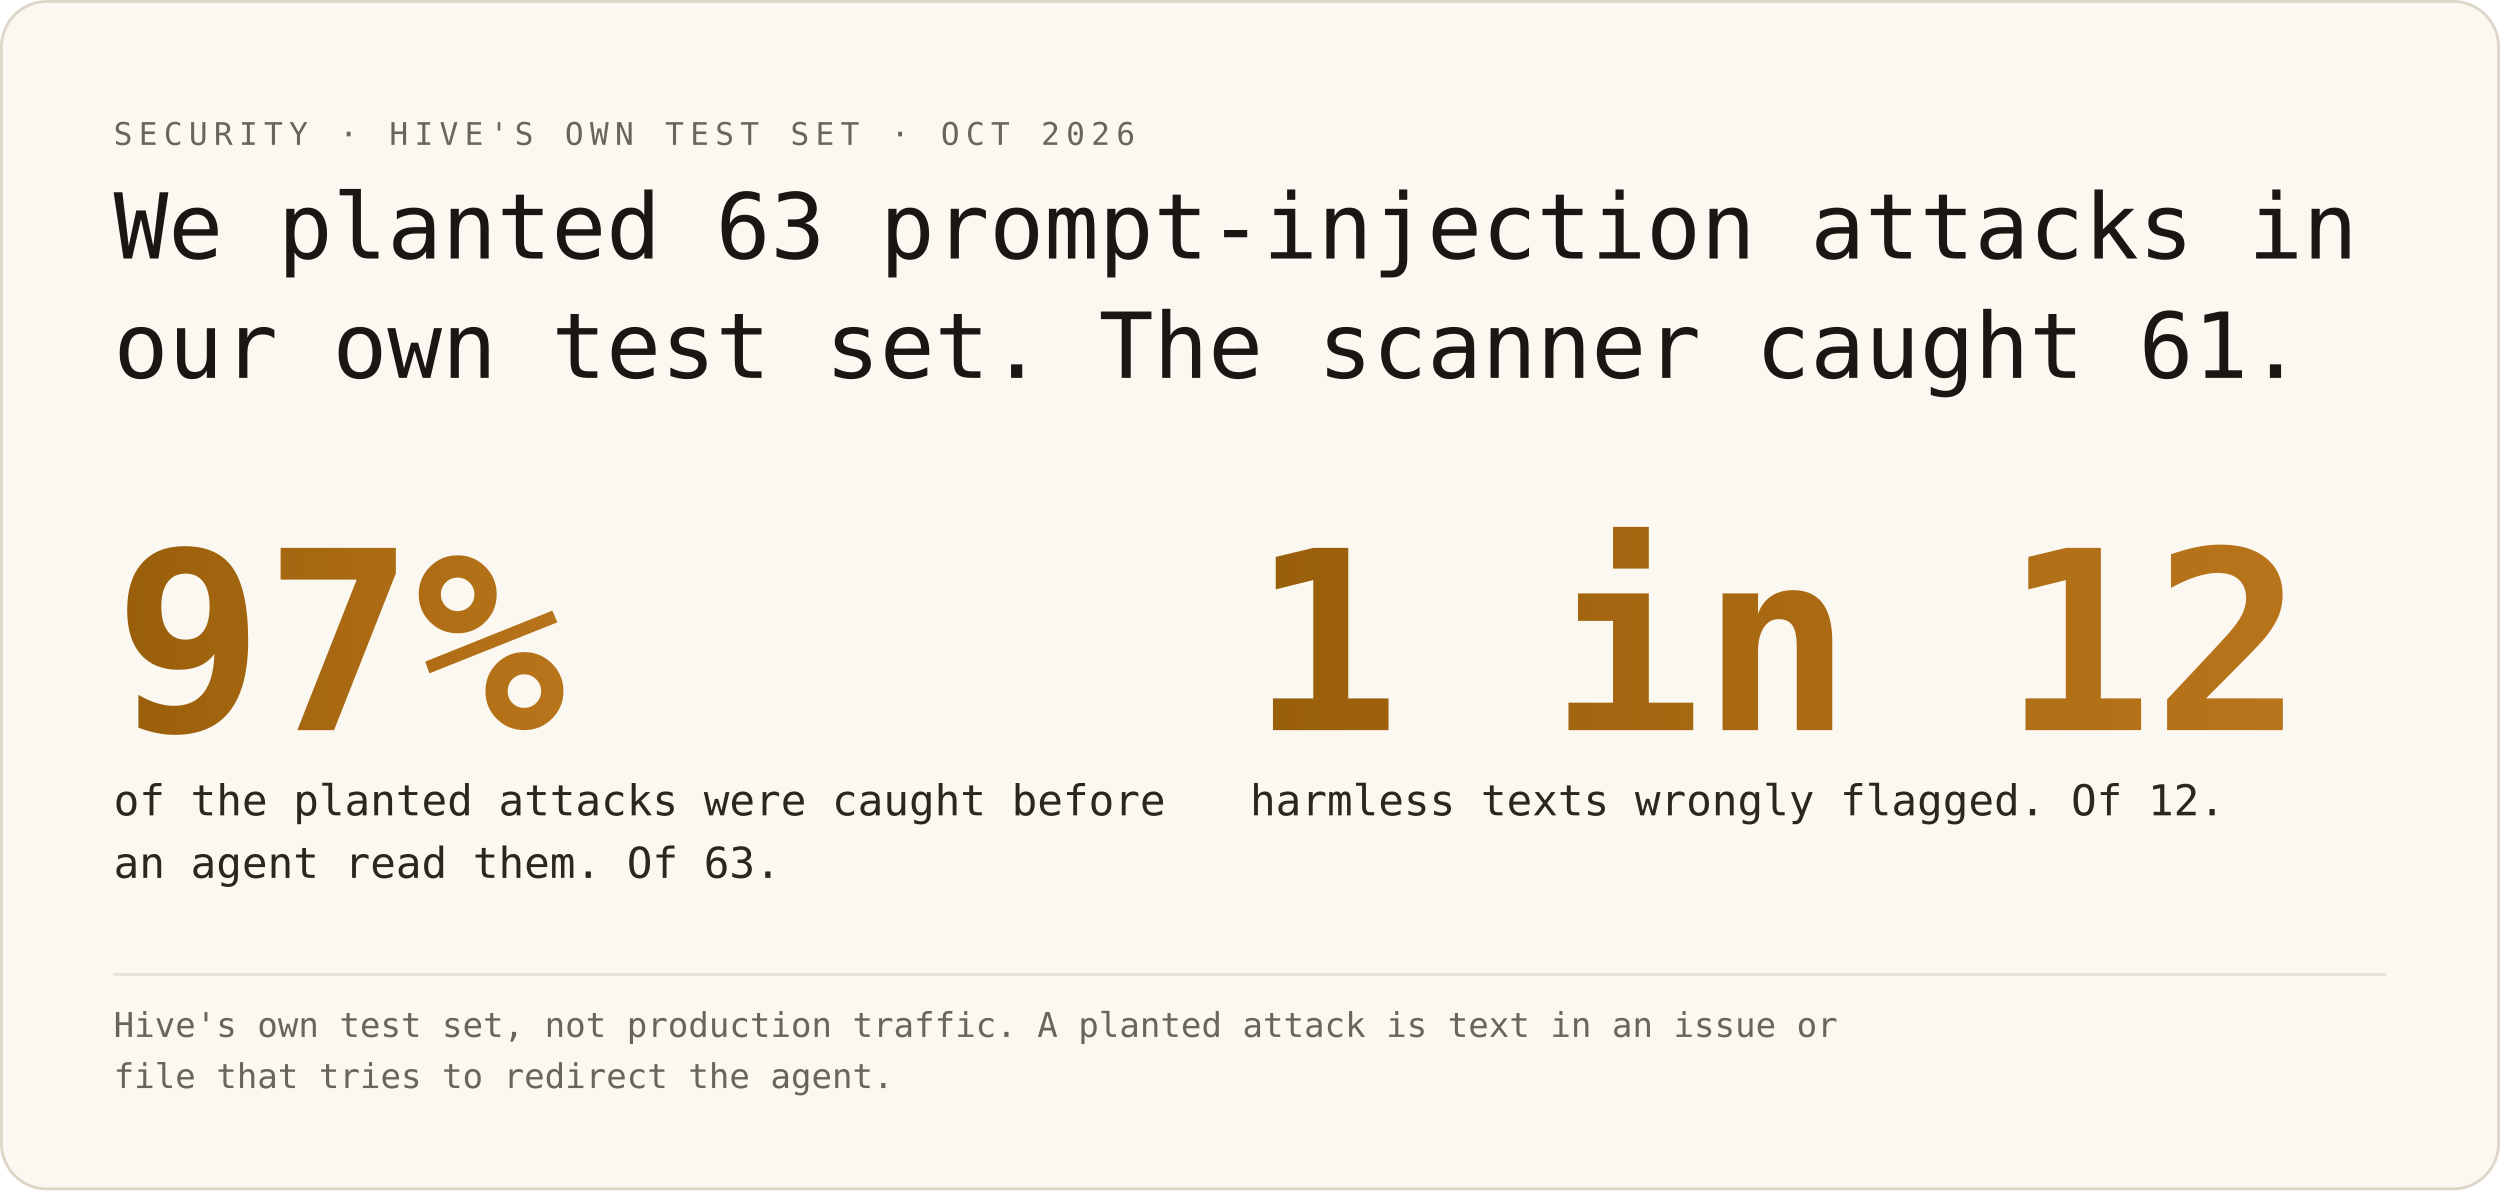
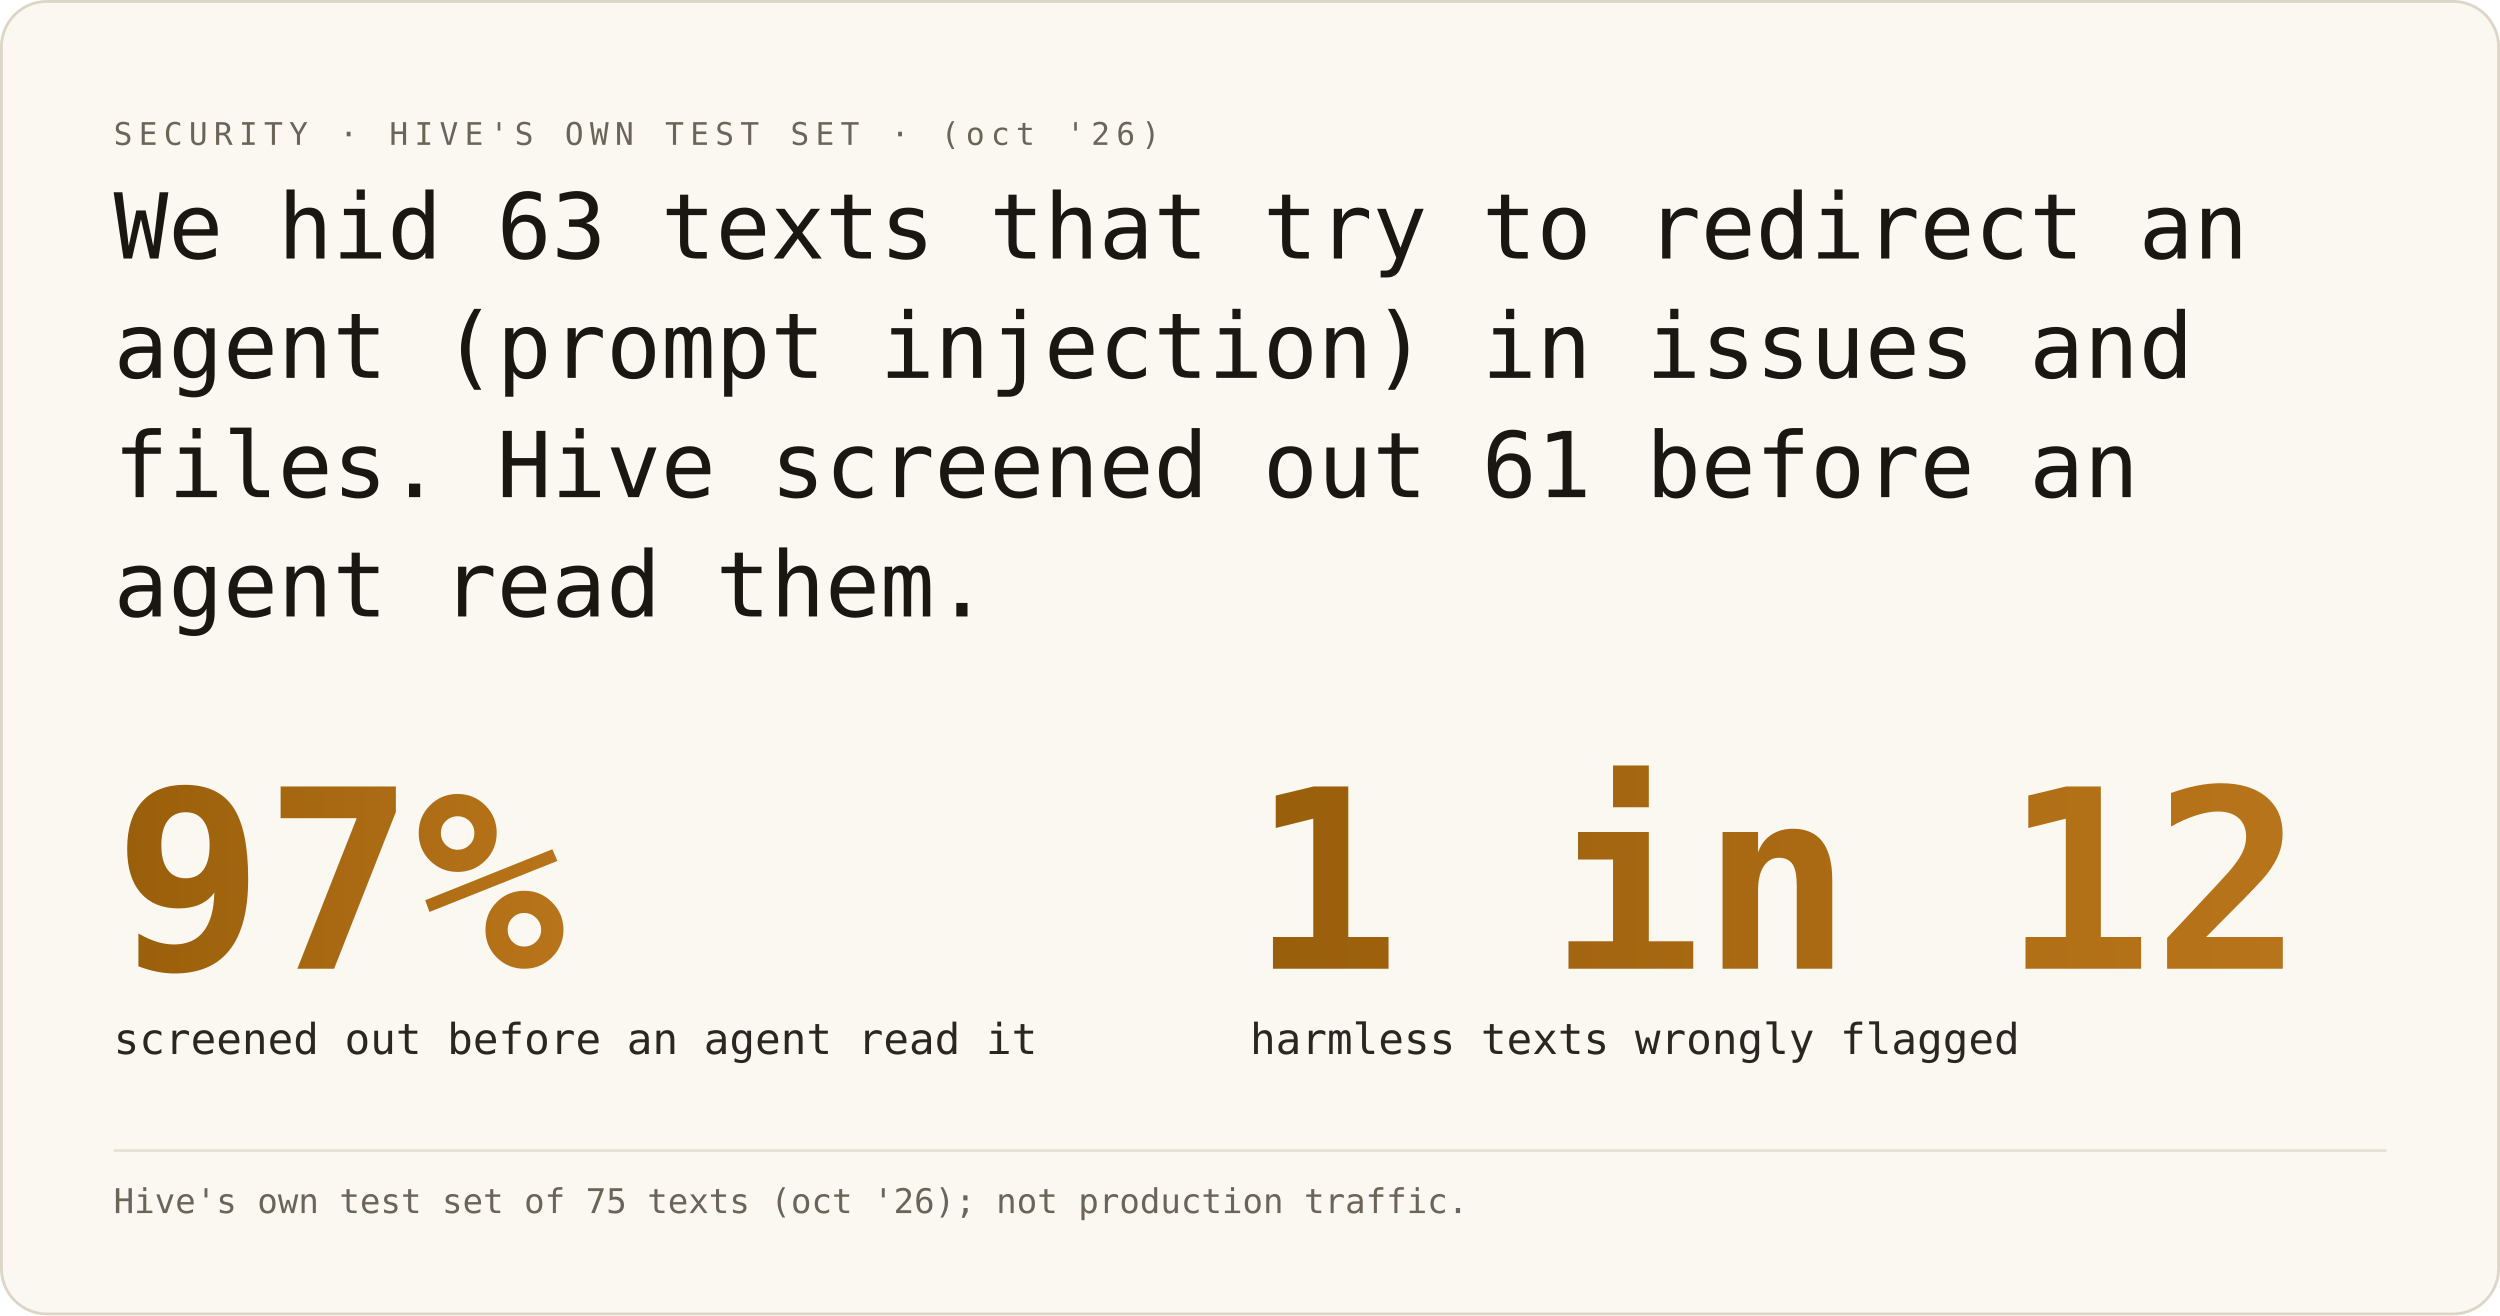
- <svg xmlns="http://www.w3.org/2000/svg" width="1760" height="838" viewBox="0 0 880 419" role="img" aria-label="97% of prompt-injection attempts were caught before reaching an agent, with 1 false alarm in 12 harmless requests" font-family="'IBM Plex Mono', 'JetBrains Mono', ui-monospace, SFMono-Regular, Menlo, Consolas, monospace">
+ <svg xmlns="http://www.w3.org/2000/svg" width="1760" height="926" viewBox="0 0 880 463" role="img" aria-label="97% of planted text that tries to redirect an agent (prompt injection) was screened out before an agent read it, with 1 false alarm in 12 harmless texts" font-family="'IBM Plex Mono', 'JetBrains Mono', ui-monospace, SFMono-Regular, Menlo, Consolas, monospace">
  <defs>
    <linearGradient id="amber" x1="0" y1="0" x2="1" y2="0">
      <stop offset="0" stop-color="#9a5f0b" />
      <stop offset="1" stop-color="#b8741a" />
    </linearGradient>
    <filter id="glow" x="-20%" y="-40%" width="140%" height="180%">
      <feGaussianBlur stdDeviation="5" />
    </filter>
  </defs>
-   <rect x="0.5" y="0.5" width="879" height="418" rx="16" fill="#fbf8f2" stroke="#ddd6c8" />
-   <text x="40" y="51" fill="#6b6459" font-size="11" font-weight="500" letter-spacing="2.2">SECURITY · HIVE'S OWN TEST SET · OCT 2026</text>
-   <text x="40" y="91" fill="#1a1612" font-size="32">We planted 63 prompt-injection attacks in</text>
-   <text x="40" y="133" fill="#1a1612" font-size="32">our own test set. The scanner caught 61.</text>
-   <text x="40" y="257" fill="url(#amber)" font-size="88" font-weight="700">97%</text>
-   <text x="40" y="287" fill="#2b2620" font-size="15">of the planted attacks were caught before</text>
-   <text x="40" y="309" fill="#2b2620" font-size="15">an agent read them. Of 63.</text>
-   <text x="440" y="257" fill="url(#amber)" font-size="88" font-weight="700">1 in 12</text>
-   <text x="440" y="287" fill="#2b2620" font-size="15">harmless texts wrongly flagged. Of 12.</text>
-   <line x1="40" y1="343" x2="840" y2="343" stroke="#e8e2d6" />
-   <text x="40" y="365" fill="#6b6459" font-size="12">Hive's own test set, not production traffic. A planted attack is text in an issue or</text>
-   <text x="40" y="383" fill="#6b6459" font-size="12">file that tries to redirect the agent.</text>
+   <rect x="0.5" y="0.5" width="879" height="462" rx="16" fill="#fbf8f2" stroke="#ddd6c8" />
+   <text x="40" y="51" fill="#6b6459" font-size="11" font-weight="500" letter-spacing="2.2">SECURITY · HIVE'S OWN TEST SET · (oct '26)</text>
+   <text x="40" y="91" fill="#1a1612" font-size="32">We hid 63 texts that try to redirect an</text>
+   <text x="40" y="133" fill="#1a1612" font-size="32">agent (prompt injection) in issues and</text>
+   <text x="40" y="175" fill="#1a1612" font-size="32">files. Hive screened out 61 before an</text>
+   <text x="40" y="217" fill="#1a1612" font-size="32">agent read them.</text>
+   <text x="40" y="341" fill="url(#amber)" font-size="88" font-weight="700">97%</text>
+   <text x="40" y="371" fill="#2b2620" font-size="15">screened out before an agent read it</text>
+   <text x="440" y="341" fill="url(#amber)" font-size="88" font-weight="700">1 in 12</text>
+   <text x="440" y="371" fill="#2b2620" font-size="15">harmless texts wrongly flagged</text>
+   <line x1="40" y1="405" x2="840" y2="405" stroke="#e8e2d6" />
+   <text x="40" y="427" fill="#6b6459" font-size="12">Hive's own test set of 75 texts (oct '26); not production traffic.</text>
</svg>
